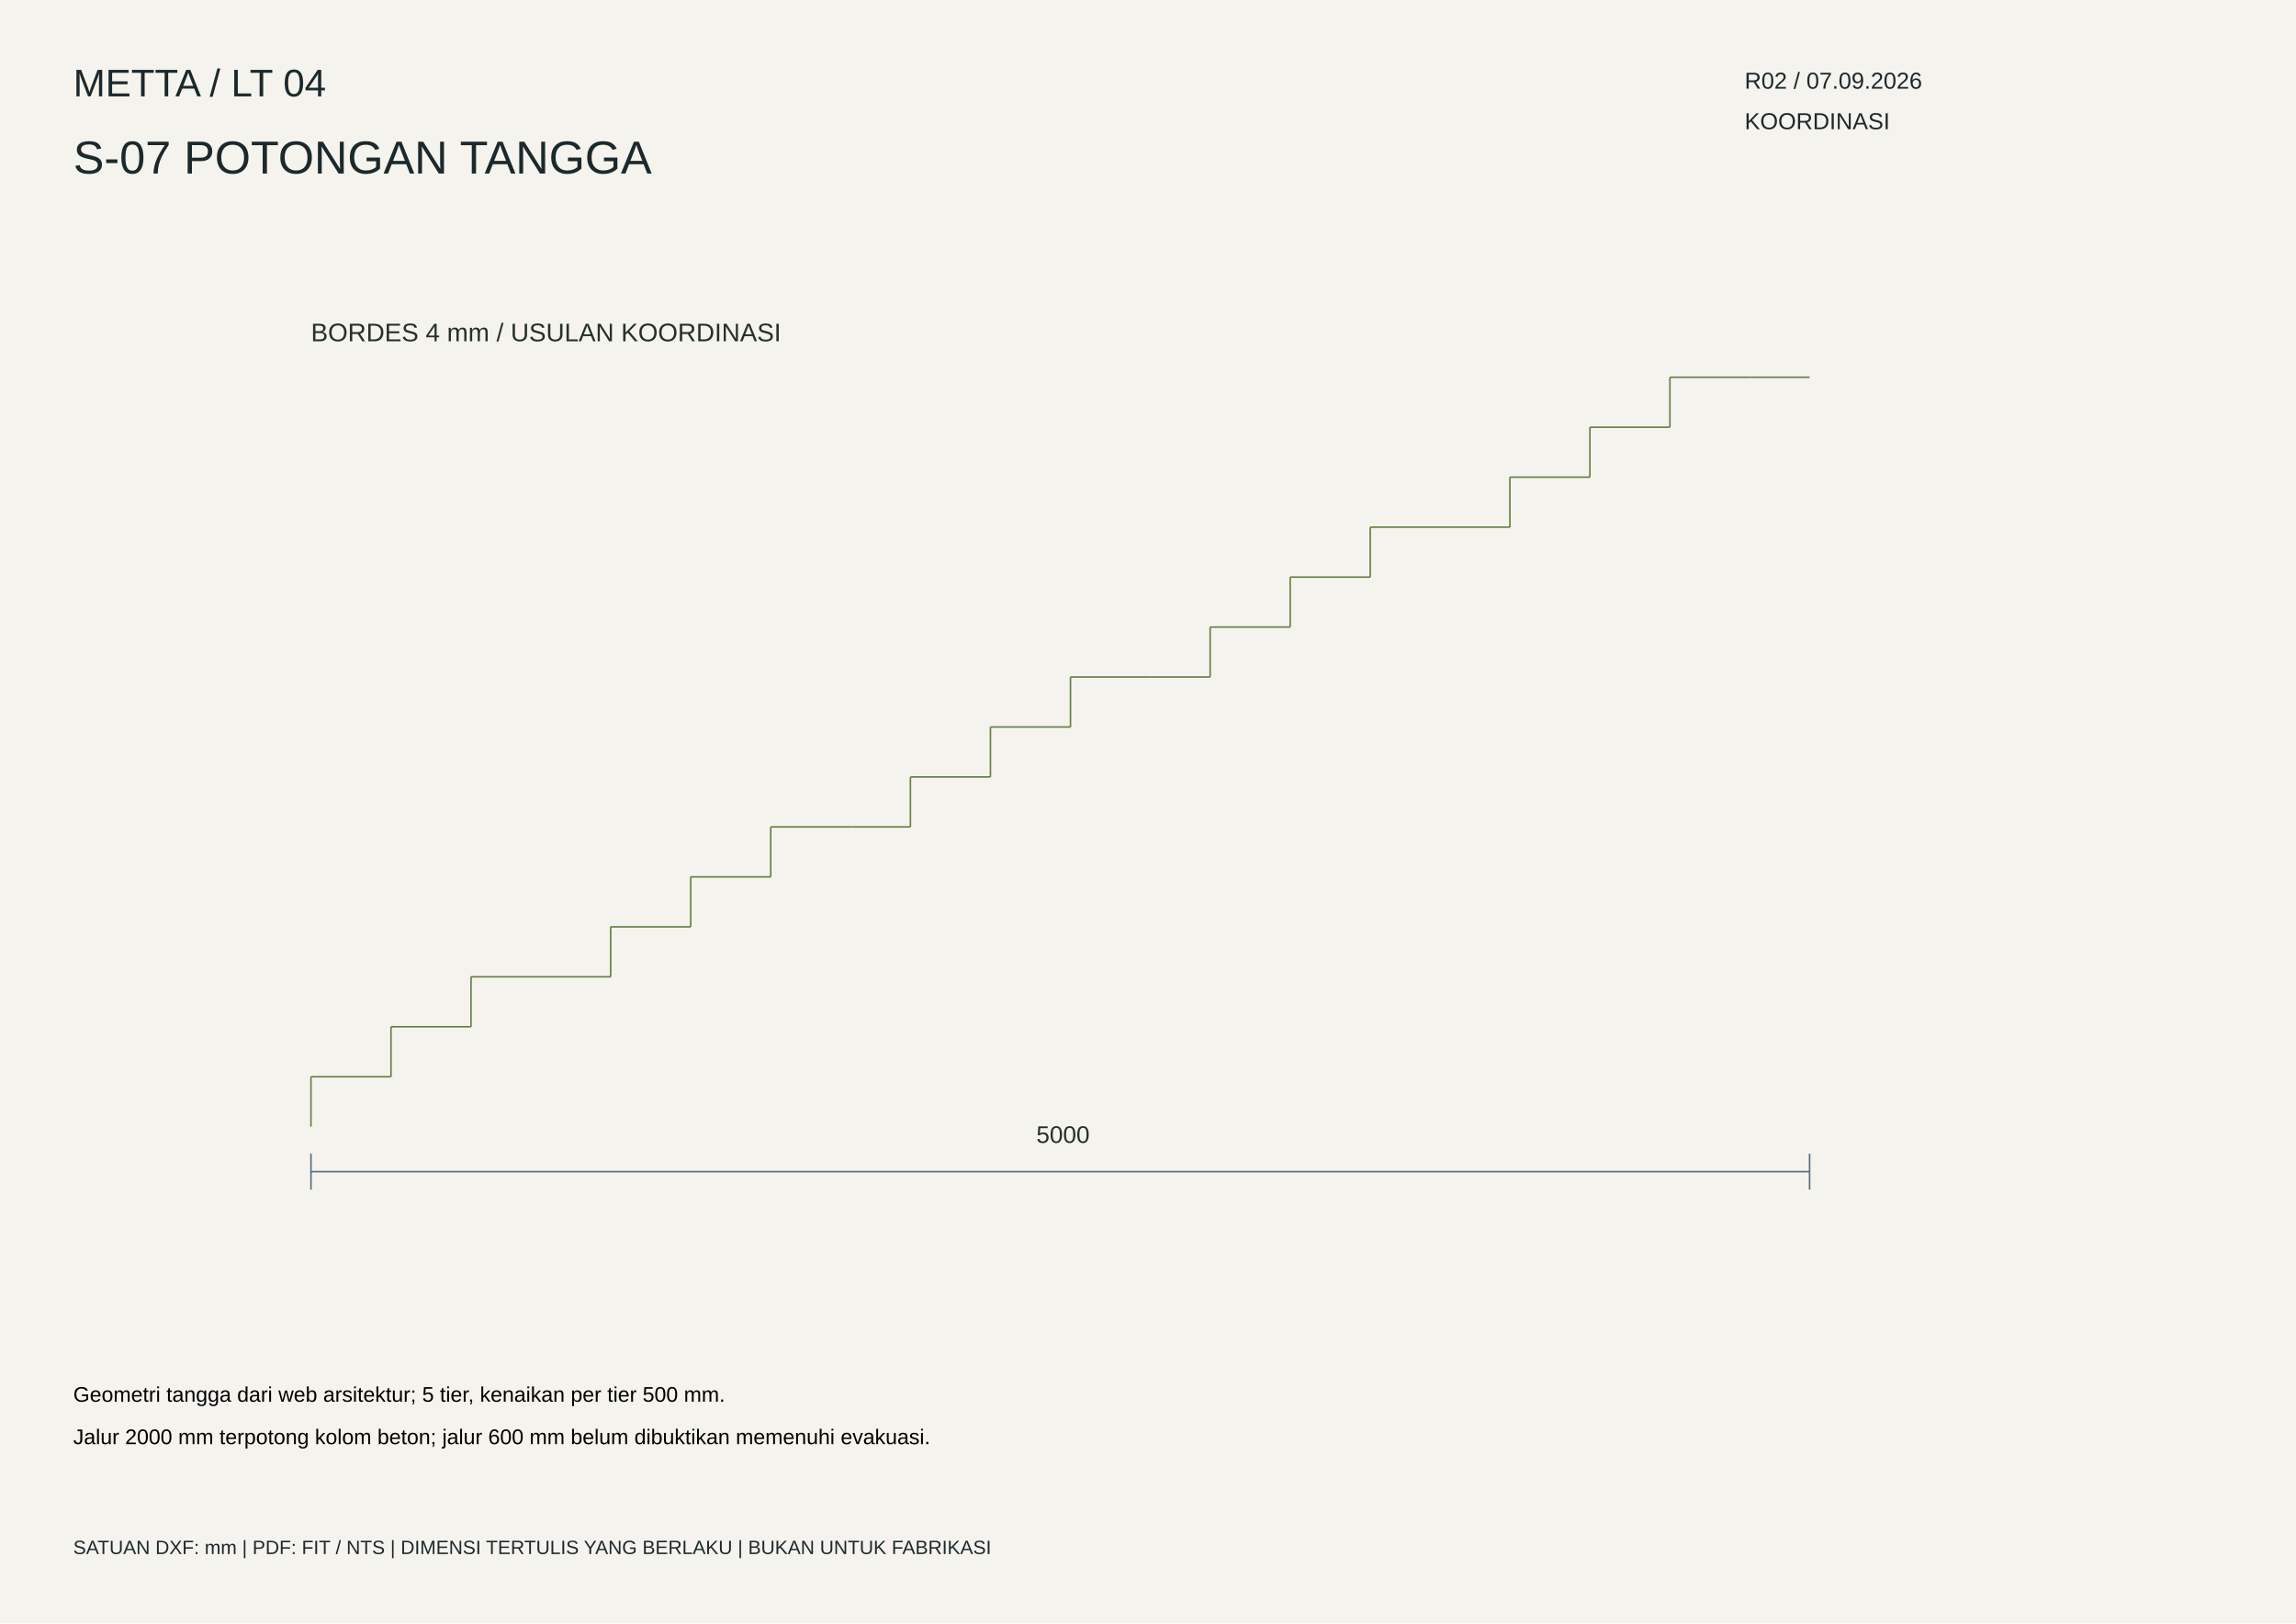
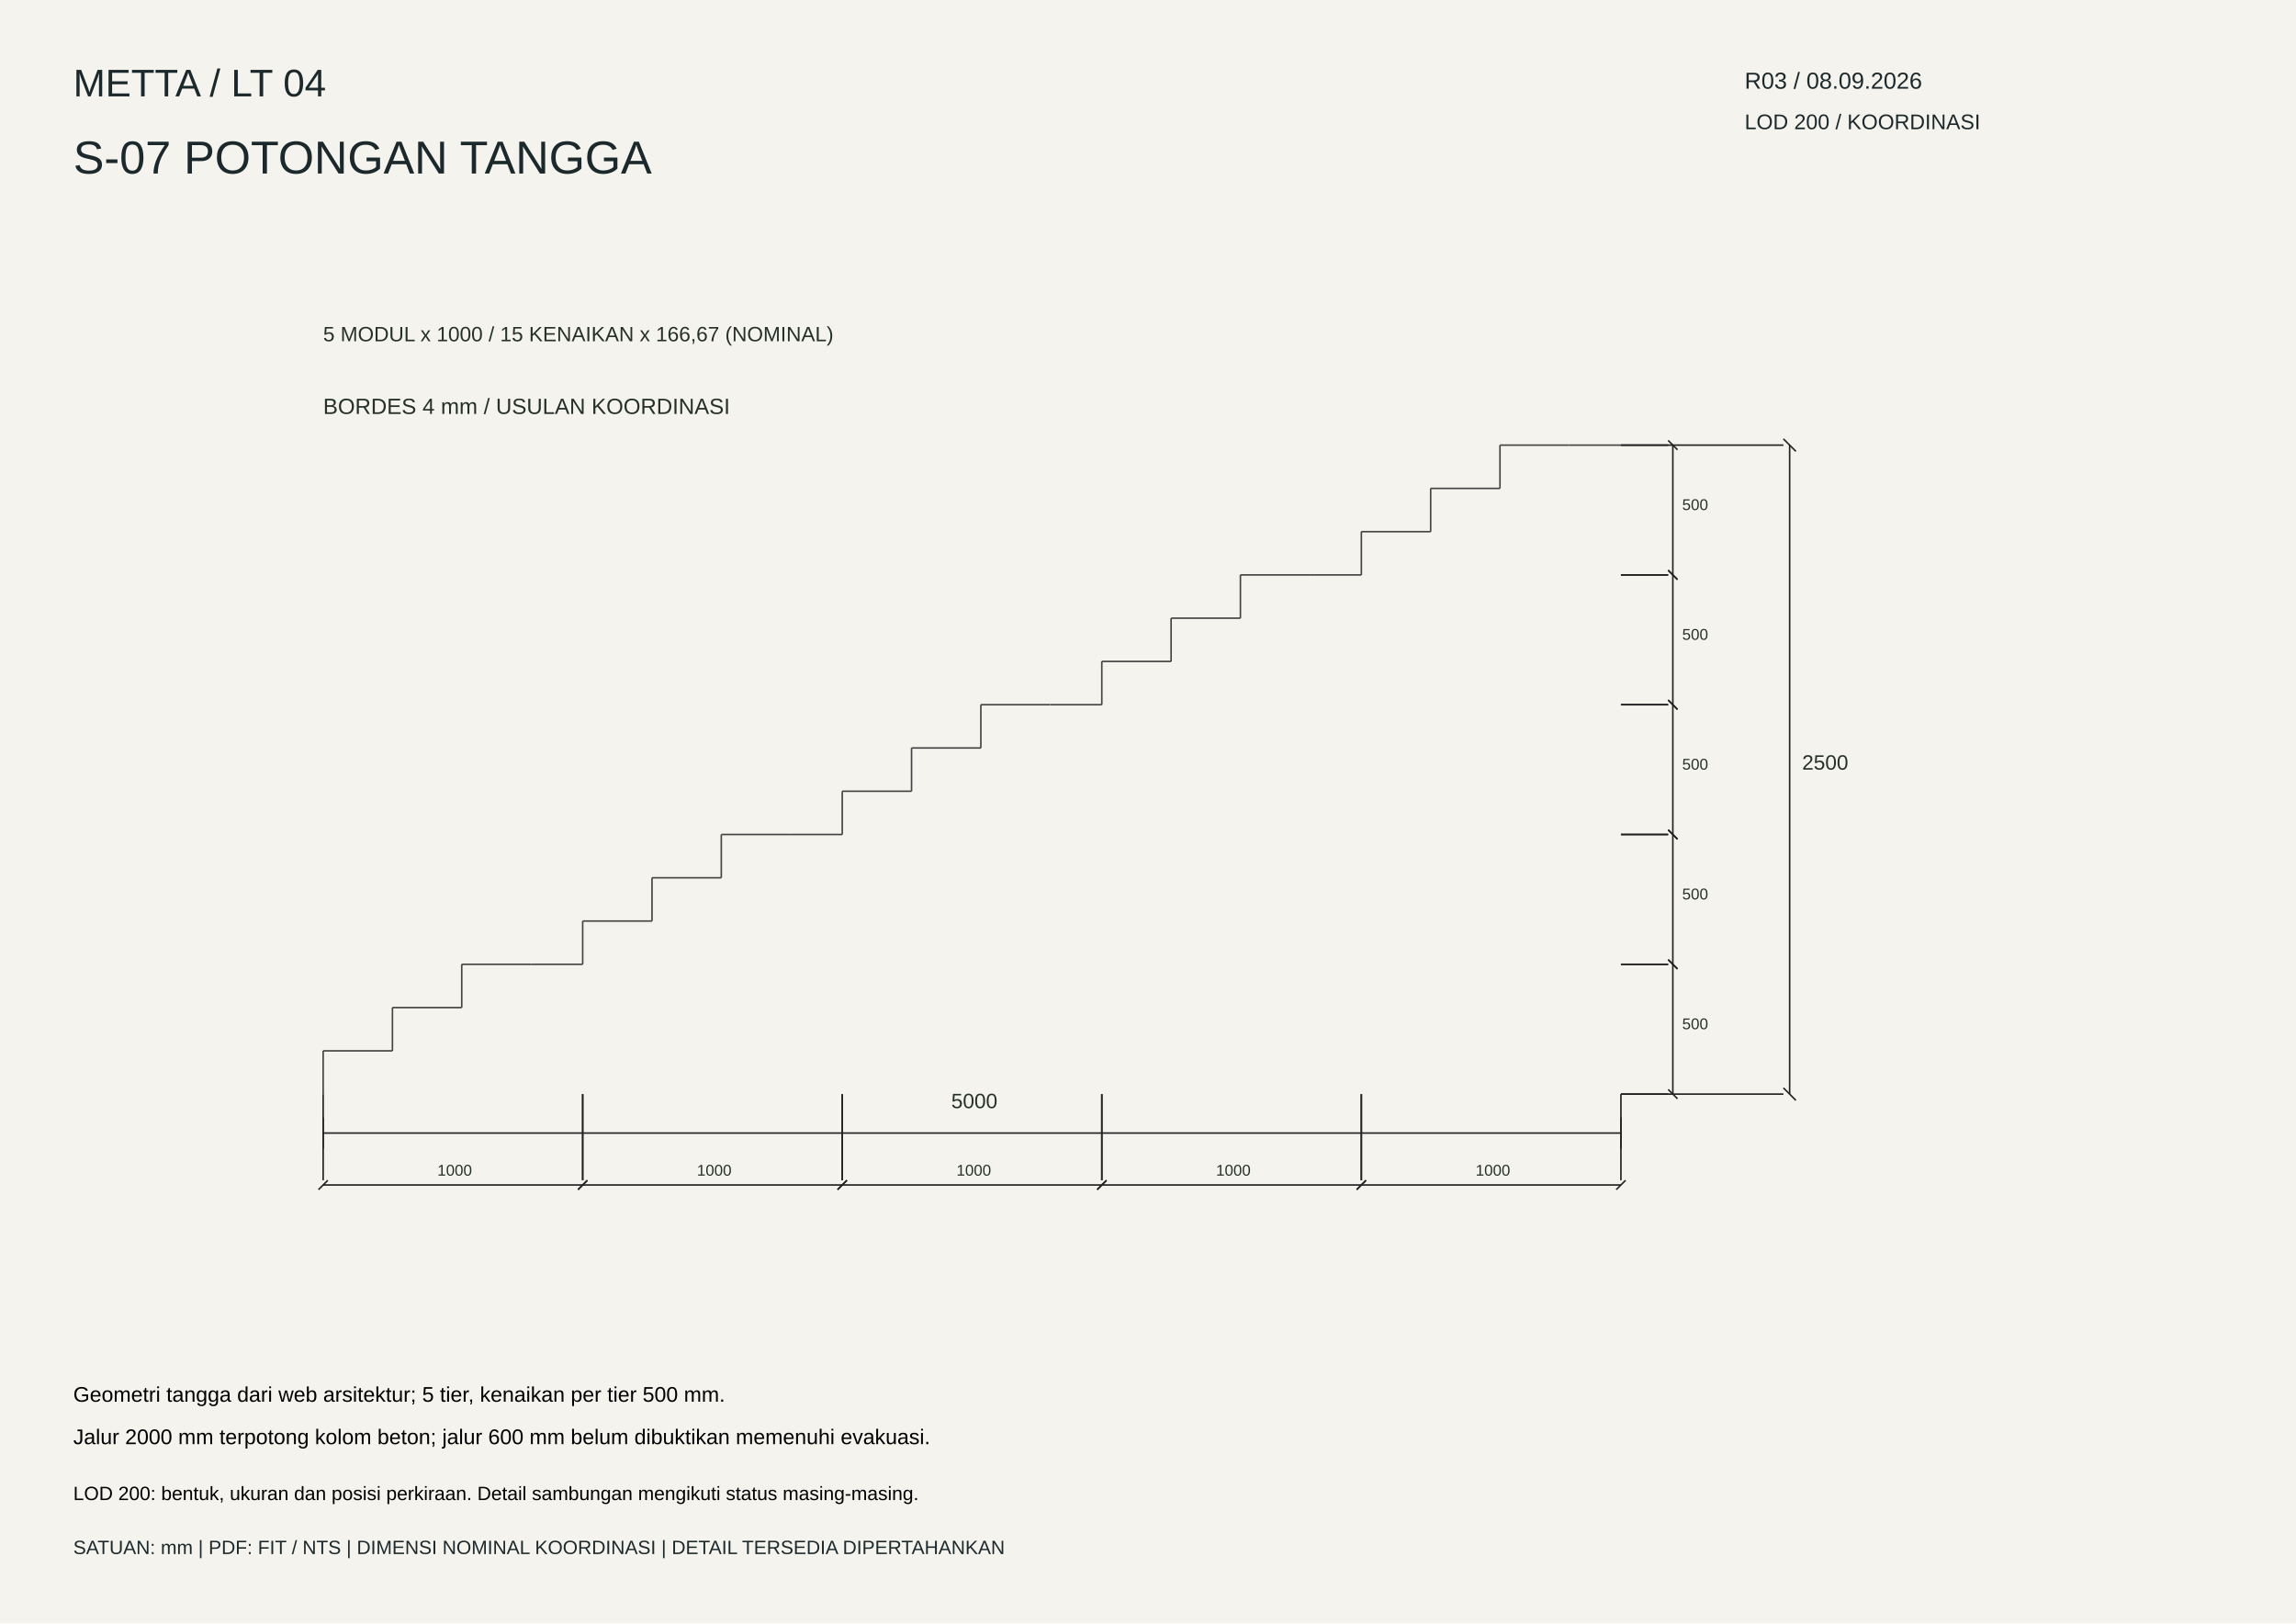
<svg xmlns="http://www.w3.org/2000/svg" viewBox="0 0 1191 842" role="img" aria-label="Potongan tangga">
  <rect width="1191" height="842" fill="#f5f3ed" />
-   <path d="M161.31,584.35L161.31,558.44" stroke="#657f45" fill="none" stroke-width=".8" />
-   <path d="M161.31,558.44L202.82,558.44" stroke="#657f45" fill="none" stroke-width=".8" />
-   <path d="M202.82,558.44L202.82,532.52" stroke="#657f45" fill="none" stroke-width=".8" />
-   <path d="M202.82,532.52L244.33,532.52" stroke="#657f45" fill="none" stroke-width=".8" />
-   <path d="M244.33,532.52L244.33,506.61" stroke="#657f45" fill="none" stroke-width=".8" />
-   <path d="M244.33,506.61L285.84,506.61" stroke="#657f45" fill="none" stroke-width=".8" />
-   <path d="M285.84,506.61L316.78,506.61" stroke="#657f45" fill="none" stroke-width=".8" />
-   <path d="M316.78,506.61L316.78,480.70" stroke="#657f45" fill="none" stroke-width=".8" />
-   <path d="M316.78,480.70L358.30,480.70" stroke="#657f45" fill="none" stroke-width=".8" />
-   <path d="M358.30,480.70L358.30,454.79" stroke="#657f45" fill="none" stroke-width=".8" />
-   <path d="M358.30,454.79L399.81,454.79" stroke="#657f45" fill="none" stroke-width=".8" />
-   <path d="M399.81,454.79L399.81,428.87" stroke="#657f45" fill="none" stroke-width=".8" />
-   <path d="M399.81,428.87L441.32,428.87" stroke="#657f45" fill="none" stroke-width=".8" />
-   <path d="M441.32,428.87L472.26,428.87" stroke="#657f45" fill="none" stroke-width=".8" />
-   <path d="M472.26,428.87L472.26,402.96" stroke="#657f45" fill="none" stroke-width=".8" />
-   <path d="M472.26,402.96L513.77,402.96" stroke="#657f45" fill="none" stroke-width=".8" />
-   <path d="M513.77,402.96L513.77,377.05" stroke="#657f45" fill="none" stroke-width=".8" />
-   <path d="M513.77,377.05L555.29,377.05" stroke="#657f45" fill="none" stroke-width=".8" />
-   <path d="M555.29,377.05L555.29,351.13" stroke="#657f45" fill="none" stroke-width=".8" />
-   <path d="M555.29,351.13L596.80,351.13" stroke="#657f45" fill="none" stroke-width=".8" />
-   <path d="M596.80,351.13L627.74,351.13" stroke="#657f45" fill="none" stroke-width=".8" />
-   <path d="M627.74,351.13L627.74,325.22" stroke="#657f45" fill="none" stroke-width=".8" />
-   <path d="M627.74,325.22L669.25,325.22" stroke="#657f45" fill="none" stroke-width=".8" />
-   <path d="M669.25,325.22L669.25,299.31" stroke="#657f45" fill="none" stroke-width=".8" />
-   <path d="M669.25,299.31L710.76,299.31" stroke="#657f45" fill="none" stroke-width=".8" />
-   <path d="M710.76,299.31L710.76,273.40" stroke="#657f45" fill="none" stroke-width=".8" />
-   <path d="M710.76,273.40L752.28,273.40" stroke="#657f45" fill="none" stroke-width=".8" />
-   <path d="M752.28,273.40L783.22,273.40" stroke="#657f45" fill="none" stroke-width=".8" />
-   <path d="M783.22,273.40L783.22,247.48" stroke="#657f45" fill="none" stroke-width=".8" />
-   <path d="M783.22,247.48L824.73,247.48" stroke="#657f45" fill="none" stroke-width=".8" />
-   <path d="M824.73,247.48L824.73,221.57" stroke="#657f45" fill="none" stroke-width=".8" />
-   <path d="M824.73,221.57L866.24,221.57" stroke="#657f45" fill="none" stroke-width=".8" />
-   <path d="M866.24,221.57L866.24,195.66" stroke="#657f45" fill="none" stroke-width=".8" />
-   <path d="M866.24,195.66L907.75,195.66" stroke="#657f45" fill="none" stroke-width=".8" />
-   <path d="M907.75,195.66L938.69,195.66" stroke="#657f45" fill="none" stroke-width=".8" />
-   <path d="M161.31,607.67L938.69,607.67" stroke="#526e80" fill="none" stroke-width=".8" />
-   <path d="M161.31,617.00L161.31,598.34" stroke="#526e80" fill="none" stroke-width=".8" />
-   <path d="M938.69,617.00L938.69,598.34" stroke="#526e80" fill="none" stroke-width=".8" />
-   <text x="537.56" y="592.75" font-family="Arial" font-size="12.44" fill="#26302b">5000</text>
-   <text x="161.31" y="177.00" font-family="Arial" font-size="13.22" fill="#26302b">BORDES 4 mm / USULAN KOORDINASI</text>
+   <path d="M167.63,567.45L167.63,545.01" stroke="#444444" fill="none" stroke-width=".8" />
+   <path d="M167.63,545.01L203.57,545.01" stroke="#444444" fill="none" stroke-width=".8" />
+   <path d="M203.57,545.01L203.57,522.57" stroke="#444444" fill="none" stroke-width=".8" />
+   <path d="M203.57,522.57L239.52,522.57" stroke="#444444" fill="none" stroke-width=".8" />
+   <path d="M239.52,522.57L239.52,500.13" stroke="#444444" fill="none" stroke-width=".8" />
+   <path d="M239.52,500.13L275.47,500.13" stroke="#444444" fill="none" stroke-width=".8" />
+   <path d="M275.47,500.13L302.26,500.13" stroke="#444444" fill="none" stroke-width=".8" />
+   <path d="M302.26,500.13L302.26,477.69" stroke="#444444" fill="none" stroke-width=".8" />
+   <path d="M302.26,477.69L338.21,477.69" stroke="#444444" fill="none" stroke-width=".8" />
+   <path d="M338.21,477.69L338.21,455.25" stroke="#444444" fill="none" stroke-width=".8" />
+   <path d="M338.21,455.25L374.16,455.25" stroke="#444444" fill="none" stroke-width=".8" />
+   <path d="M374.16,455.25L374.16,432.81" stroke="#444444" fill="none" stroke-width=".8" />
+   <path d="M374.16,432.81L410.11,432.81" stroke="#444444" fill="none" stroke-width=".8" />
+   <path d="M410.11,432.81L436.90,432.81" stroke="#444444" fill="none" stroke-width=".8" />
+   <path d="M436.90,432.81L436.90,410.37" stroke="#444444" fill="none" stroke-width=".8" />
+   <path d="M436.90,410.37L472.85,410.37" stroke="#444444" fill="none" stroke-width=".8" />
+   <path d="M472.85,410.37L472.85,387.93" stroke="#444444" fill="none" stroke-width=".8" />
+   <path d="M472.85,387.93L508.80,387.93" stroke="#444444" fill="none" stroke-width=".8" />
+   <path d="M508.80,387.93L508.80,365.49" stroke="#444444" fill="none" stroke-width=".8" />
+   <path d="M508.80,365.49L544.75,365.49" stroke="#444444" fill="none" stroke-width=".8" />
+   <path d="M544.75,365.49L571.54,365.49" stroke="#444444" fill="none" stroke-width=".8" />
+   <path d="M571.54,365.49L571.54,343.05" stroke="#444444" fill="none" stroke-width=".8" />
+   <path d="M571.54,343.05L607.49,343.05" stroke="#444444" fill="none" stroke-width=".8" />
+   <path d="M607.49,343.05L607.49,320.61" stroke="#444444" fill="none" stroke-width=".8" />
+   <path d="M607.49,320.61L643.44,320.61" stroke="#444444" fill="none" stroke-width=".8" />
+   <path d="M643.44,320.61L643.44,298.18" stroke="#444444" fill="none" stroke-width=".8" />
+   <path d="M643.44,298.18L679.39,298.18" stroke="#444444" fill="none" stroke-width=".8" />
+   <path d="M679.39,298.18L706.18,298.18" stroke="#444444" fill="none" stroke-width=".8" />
+   <path d="M706.18,298.18L706.18,275.74" stroke="#444444" fill="none" stroke-width=".8" />
+   <path d="M706.18,275.74L742.13,275.74" stroke="#444444" fill="none" stroke-width=".8" />
+   <path d="M742.13,275.74L742.13,253.30" stroke="#444444" fill="none" stroke-width=".8" />
+   <path d="M742.13,253.30L778.08,253.30" stroke="#444444" fill="none" stroke-width=".8" />
+   <path d="M778.08,253.30L778.08,230.86" stroke="#444444" fill="none" stroke-width=".8" />
+   <path d="M778.08,230.86L814.03,230.86" stroke="#444444" fill="none" stroke-width=".8" />
+   <path d="M814.03,230.86L840.82,230.86" stroke="#444444" fill="none" stroke-width=".8" />
+   <path d="M167.63,587.65L840.82,587.65" stroke="#222222" fill="none" stroke-width=".8" />
+   <path d="M167.63,595.73L167.63,579.57" stroke="#222222" fill="none" stroke-width=".8" />
+   <path d="M840.82,595.73L840.82,579.57" stroke="#222222" fill="none" stroke-width=".8" />
+   <path d="M167.63,614.58L302.26,614.58" stroke="#222222" fill="none" stroke-width=".8" />
+   <path d="M167.63,567.45L167.63,612.15" stroke="#222222" fill="none" stroke-width=".8" />
+   <path d="M165.20,617.00L170.05,612.15" stroke="#222222" fill="none" stroke-width=".8" />
+   <path d="M302.26,567.45L302.26,612.15" stroke="#222222" fill="none" stroke-width=".8" />
+   <path d="M299.84,617.00L304.69,612.15" stroke="#222222" fill="none" stroke-width=".8" />
+   <path d="M302.26,614.58L436.90,614.58" stroke="#222222" fill="none" stroke-width=".8" />
+   <path d="M302.26,567.45L302.26,612.15" stroke="#222222" fill="none" stroke-width=".8" />
+   <path d="M299.84,617.00L304.69,612.15" stroke="#222222" fill="none" stroke-width=".8" />
+   <path d="M436.90,567.45L436.90,612.15" stroke="#222222" fill="none" stroke-width=".8" />
+   <path d="M434.48,617.00L439.33,612.15" stroke="#222222" fill="none" stroke-width=".8" />
+   <path d="M436.90,614.58L571.54,614.58" stroke="#222222" fill="none" stroke-width=".8" />
+   <path d="M436.90,567.45L436.90,612.15" stroke="#222222" fill="none" stroke-width=".8" />
+   <path d="M434.48,617.00L439.33,612.15" stroke="#222222" fill="none" stroke-width=".8" />
+   <path d="M571.54,567.45L571.54,612.15" stroke="#222222" fill="none" stroke-width=".8" />
+   <path d="M569.12,617.00L573.97,612.15" stroke="#222222" fill="none" stroke-width=".8" />
+   <path d="M571.54,614.58L706.18,614.58" stroke="#222222" fill="none" stroke-width=".8" />
+   <path d="M571.54,567.45L571.54,612.15" stroke="#222222" fill="none" stroke-width=".8" />
+   <path d="M569.12,617.00L573.97,612.15" stroke="#222222" fill="none" stroke-width=".8" />
+   <path d="M706.18,567.45L706.18,612.15" stroke="#222222" fill="none" stroke-width=".8" />
+   <path d="M703.76,617.00L708.60,612.15" stroke="#222222" fill="none" stroke-width=".8" />
+   <path d="M706.18,614.58L840.82,614.58" stroke="#222222" fill="none" stroke-width=".8" />
+   <path d="M706.18,567.45L706.18,612.15" stroke="#222222" fill="none" stroke-width=".8" />
+   <path d="M703.76,617.00L708.60,612.15" stroke="#222222" fill="none" stroke-width=".8" />
+   <path d="M840.82,567.45L840.82,612.15" stroke="#222222" fill="none" stroke-width=".8" />
+   <path d="M838.40,617.00L843.24,612.15" stroke="#222222" fill="none" stroke-width=".8" />
+   <path d="M928.34,567.45L928.34,230.86" stroke="#222222" fill="none" stroke-width=".8" />
+   <path d="M840.82,567.45L925.10,567.45" stroke="#222222" fill="none" stroke-width=".8" />
+   <path d="M931.57,570.68L925.10,564.22" stroke="#222222" fill="none" stroke-width=".8" />
+   <path d="M840.82,230.86L925.10,230.86" stroke="#222222" fill="none" stroke-width=".8" />
+   <path d="M931.57,234.09L925.10,227.62" stroke="#222222" fill="none" stroke-width=".8" />
+   <path d="M867.75,567.45L867.75,500.13" stroke="#222222" fill="none" stroke-width=".8" />
+   <path d="M840.82,567.45L865.32,567.45" stroke="#222222" fill="none" stroke-width=".8" />
+   <path d="M870.17,569.88L865.32,565.03" stroke="#222222" fill="none" stroke-width=".8" />
+   <path d="M840.82,500.13L865.32,500.13" stroke="#222222" fill="none" stroke-width=".8" />
+   <path d="M870.17,502.56L865.32,497.71" stroke="#222222" fill="none" stroke-width=".8" />
+   <path d="M867.75,500.13L867.75,432.81" stroke="#222222" fill="none" stroke-width=".8" />
+   <path d="M840.82,500.13L865.32,500.13" stroke="#222222" fill="none" stroke-width=".8" />
+   <path d="M870.17,502.56L865.32,497.71" stroke="#222222" fill="none" stroke-width=".8" />
+   <path d="M840.82,432.81L865.32,432.81" stroke="#222222" fill="none" stroke-width=".8" />
+   <path d="M870.17,435.24L865.32,430.39" stroke="#222222" fill="none" stroke-width=".8" />
+   <path d="M867.75,432.81L867.75,365.49" stroke="#222222" fill="none" stroke-width=".8" />
+   <path d="M840.82,432.81L865.32,432.81" stroke="#222222" fill="none" stroke-width=".8" />
+   <path d="M870.17,435.24L865.32,430.39" stroke="#222222" fill="none" stroke-width=".8" />
+   <path d="M840.82,365.49L865.32,365.49" stroke="#222222" fill="none" stroke-width=".8" />
+   <path d="M870.17,367.92L865.32,363.07" stroke="#222222" fill="none" stroke-width=".8" />
+   <path d="M867.75,365.49L867.75,298.18" stroke="#222222" fill="none" stroke-width=".8" />
+   <path d="M840.82,365.49L865.32,365.49" stroke="#222222" fill="none" stroke-width=".8" />
+   <path d="M870.17,367.92L865.32,363.07" stroke="#222222" fill="none" stroke-width=".8" />
+   <path d="M840.82,298.18L865.32,298.18" stroke="#222222" fill="none" stroke-width=".8" />
+   <path d="M870.17,300.60L865.32,295.75" stroke="#222222" fill="none" stroke-width=".8" />
+   <path d="M867.75,298.18L867.75,230.86" stroke="#222222" fill="none" stroke-width=".8" />
+   <path d="M840.82,298.18L865.32,298.18" stroke="#222222" fill="none" stroke-width=".8" />
+   <path d="M870.17,300.60L865.32,295.75" stroke="#222222" fill="none" stroke-width=".8" />
+   <path d="M840.82,230.86L865.32,230.86" stroke="#222222" fill="none" stroke-width=".8" />
+   <path d="M870.17,233.28L865.32,228.43" stroke="#222222" fill="none" stroke-width=".8" />
+   <text x="493.45" y="574.72" font-family="Arial" font-size="10.77" fill="#26302b">5000</text>
+   <text x="167.63" y="214.70" font-family="Arial" font-size="11.44" fill="#26302b">BORDES 4 mm / USULAN KOORDINASI</text>
+   <text x="226.87" y="609.73" font-family="Arial" font-size="8.08" fill="#26302b">1000</text>
+   <text x="361.51" y="609.73" font-family="Arial" font-size="8.08" fill="#26302b">1000</text>
+   <text x="496.14" y="609.73" font-family="Arial" font-size="8.08" fill="#26302b">1000</text>
+   <text x="630.78" y="609.73" font-family="Arial" font-size="8.08" fill="#26302b">1000</text>
+   <text x="765.42" y="609.73" font-family="Arial" font-size="8.08" fill="#26302b">1000</text>
+   <text x="934.80" y="399.15" font-family="Arial" font-size="10.77" fill="#26302b">2500</text>
+   <text x="872.59" y="533.79" font-family="Arial" font-size="8.08" fill="#26302b">500</text>
+   <text x="872.59" y="466.47" font-family="Arial" font-size="8.08" fill="#26302b">500</text>
+   <text x="872.59" y="399.15" font-family="Arial" font-size="8.08" fill="#26302b">500</text>
+   <text x="872.59" y="331.83" font-family="Arial" font-size="8.08" fill="#26302b">500</text>
+   <text x="872.59" y="264.52" font-family="Arial" font-size="8.08" fill="#26302b">500</text>
+   <text x="167.63" y="177.00" font-family="Arial" font-size="10.77" fill="#26302b">5 MODUL x 1000 / 15 KENAIKAN x 166,67 (NOMINAL)</text>
  <text x="38" y="50" font-family="Arial" font-size="20" fill="#1c292c">METTA / LT 04</text>
  <text x="38" y="90" font-family="Arial" font-size="24" fill="#1c292c">S-07   POTONGAN TANGGA</text>
-   <text x="905" y="46" font-family="Arial" font-size="12" fill="#1c292c">R02 / 07.09.2026</text>
-   <text x="905" y="67" font-family="Arial" font-size="12" fill="#1c292c">KOORDINASI</text>
-   <text x="38" y="806" font-family="Arial" font-size="10" fill="#1c292c">SATUAN DXF: mm | PDF: FIT / NTS | DIMENSI TERTULIS YANG BERLAKU | BUKAN UNTUK FABRIKASI</text>
+   <text x="905" y="46" font-family="Arial" font-size="12" fill="#1c292c">R03 / 08.09.2026</text>
+   <text x="905" y="67" font-family="Arial" font-size="11" fill="#1c292c">LOD 200 / KOORDINASI</text>
+   <text x="38" y="806" font-family="Arial" font-size="10" fill="#1c292c">SATUAN: mm | PDF: FIT / NTS | DIMENSI NOMINAL KOORDINASI | DETAIL TERSEDIA DIPERTAHANKAN</text>
  <text x="38" y="727" font-family="Arial" font-size="11">Geometri tangga dari web arsitektur; 5 tier, kenaikan per tier 500 mm.</text>
  <text x="38" y="749" font-family="Arial" font-size="11">Jalur 2000 mm terpotong kolom beton; jalur 600 mm belum dibuktikan memenuhi evakuasi.</text>
+   <text x="38" y="778" font-family="Arial" font-size="10">LOD 200: bentuk, ukuran dan posisi perkiraan. Detail sambungan mengikuti status masing-masing.</text>
</svg>
